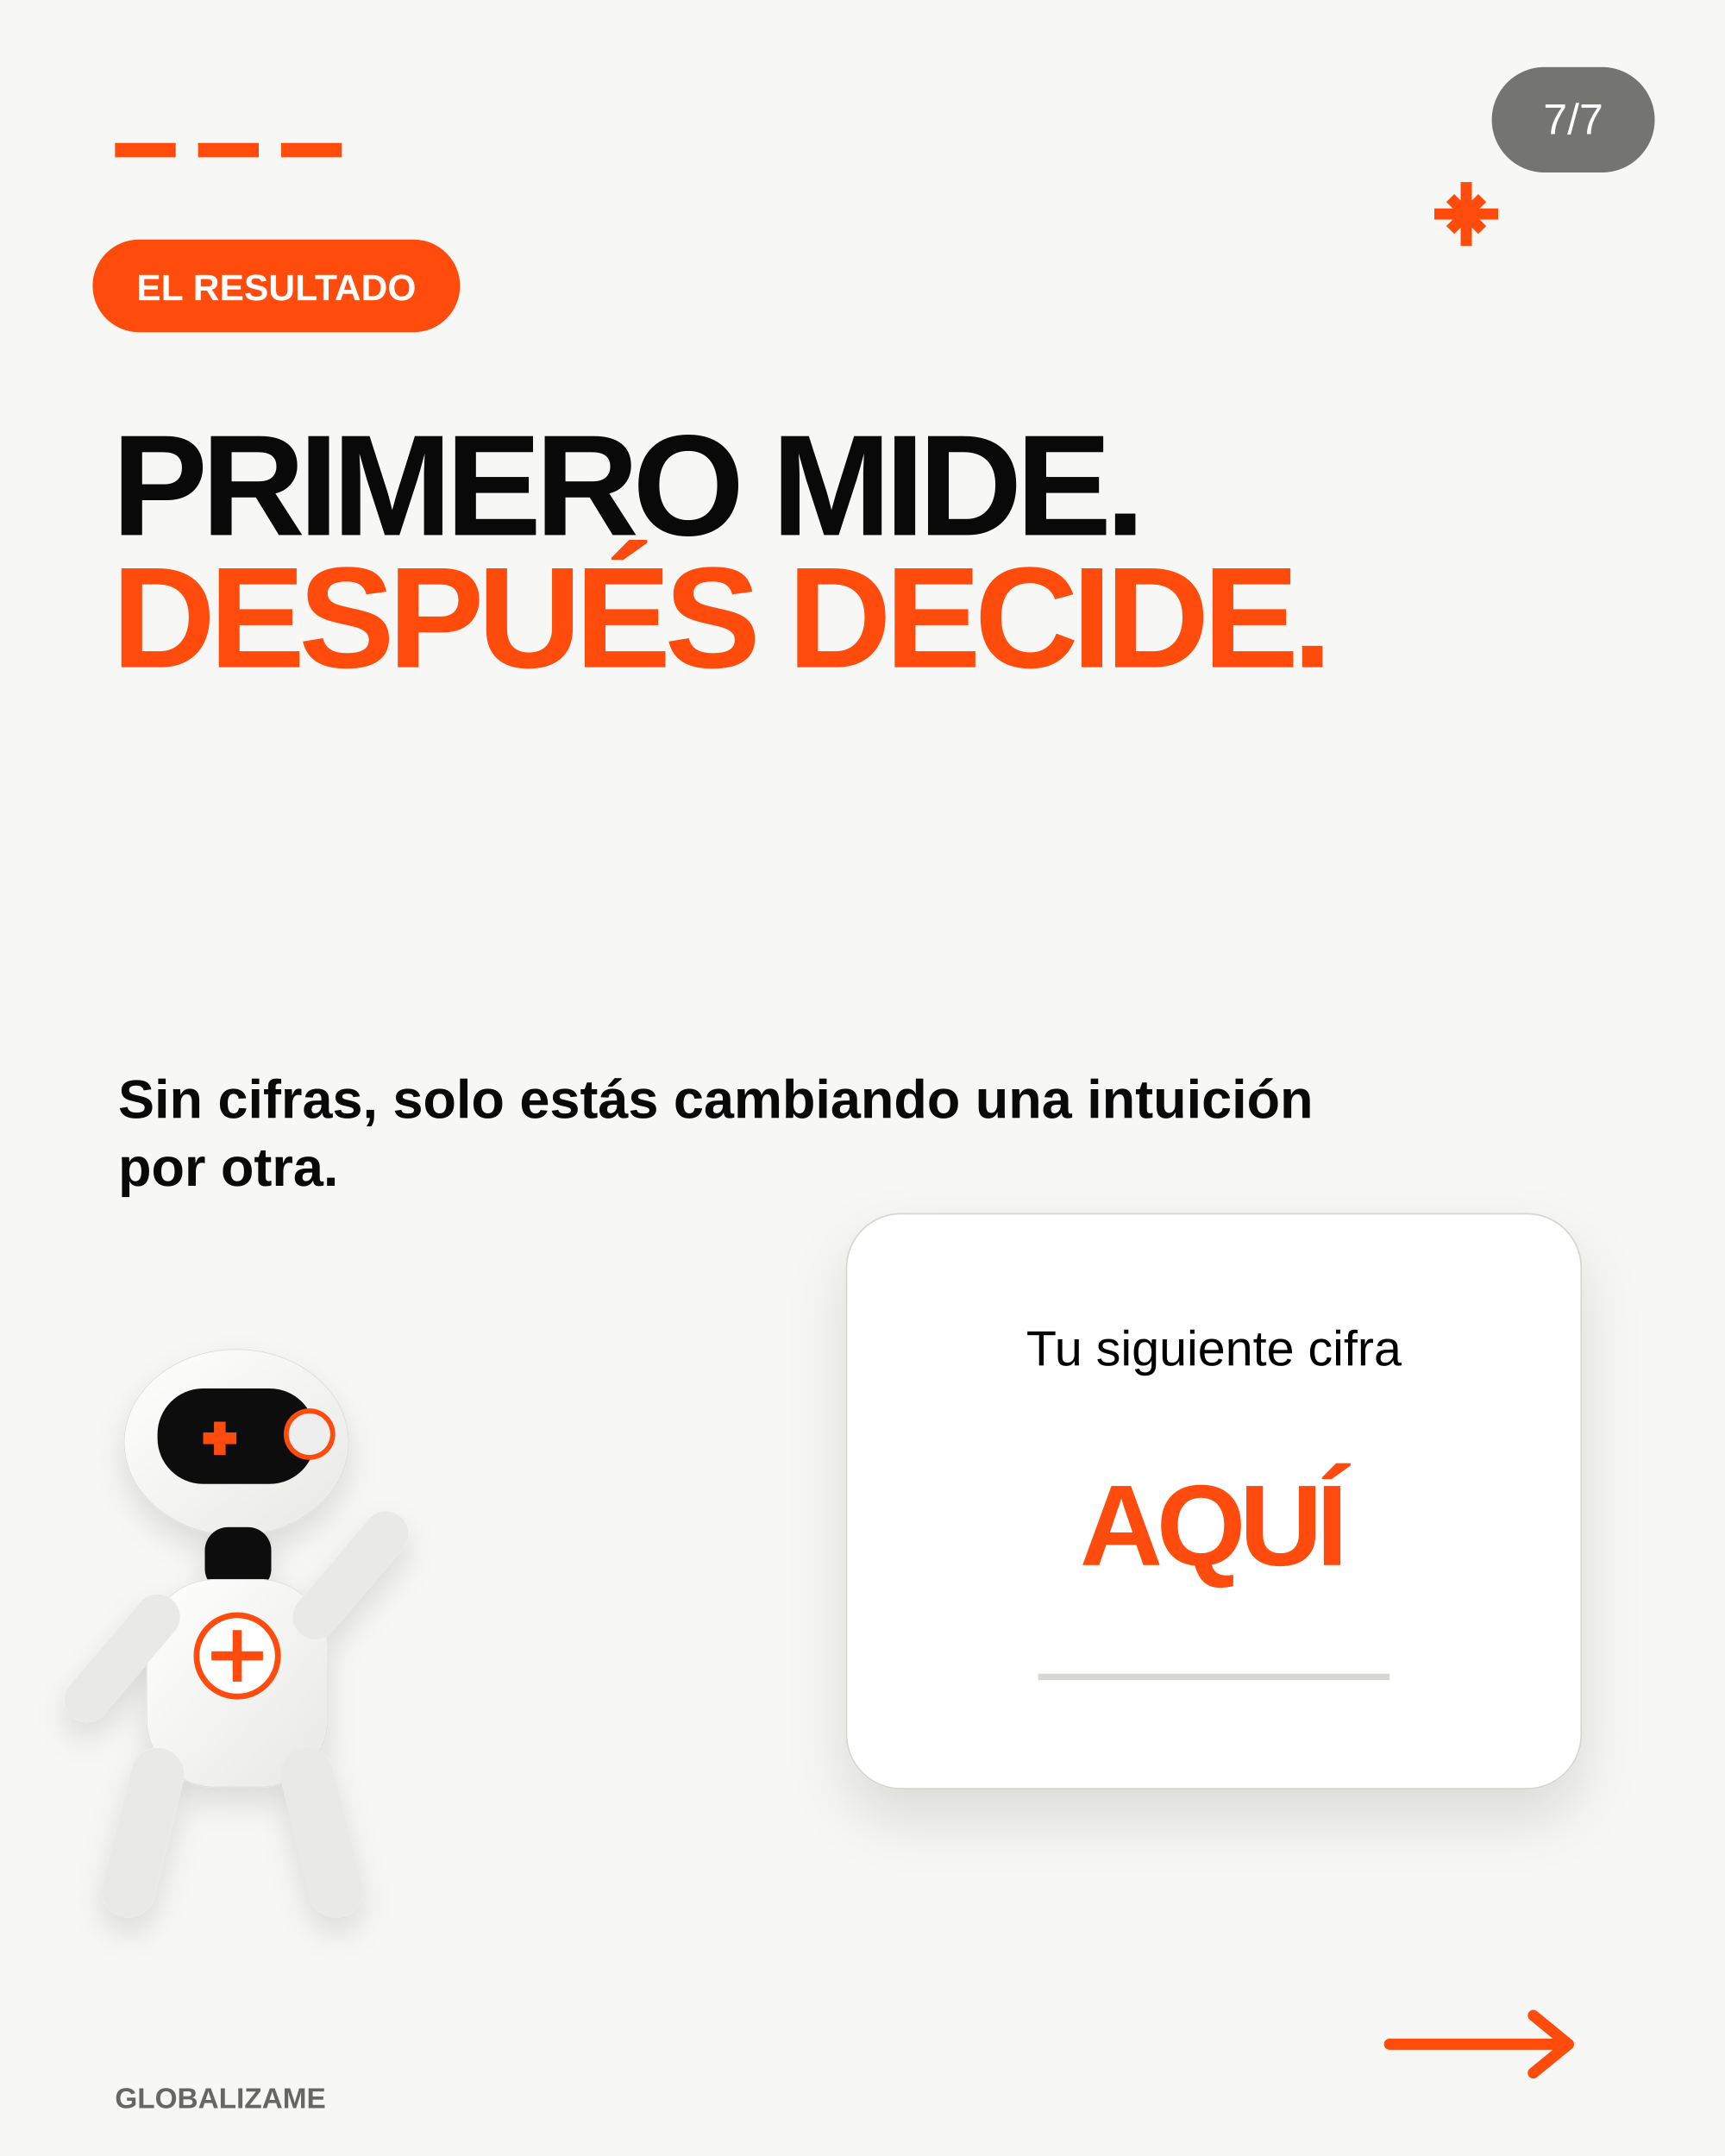
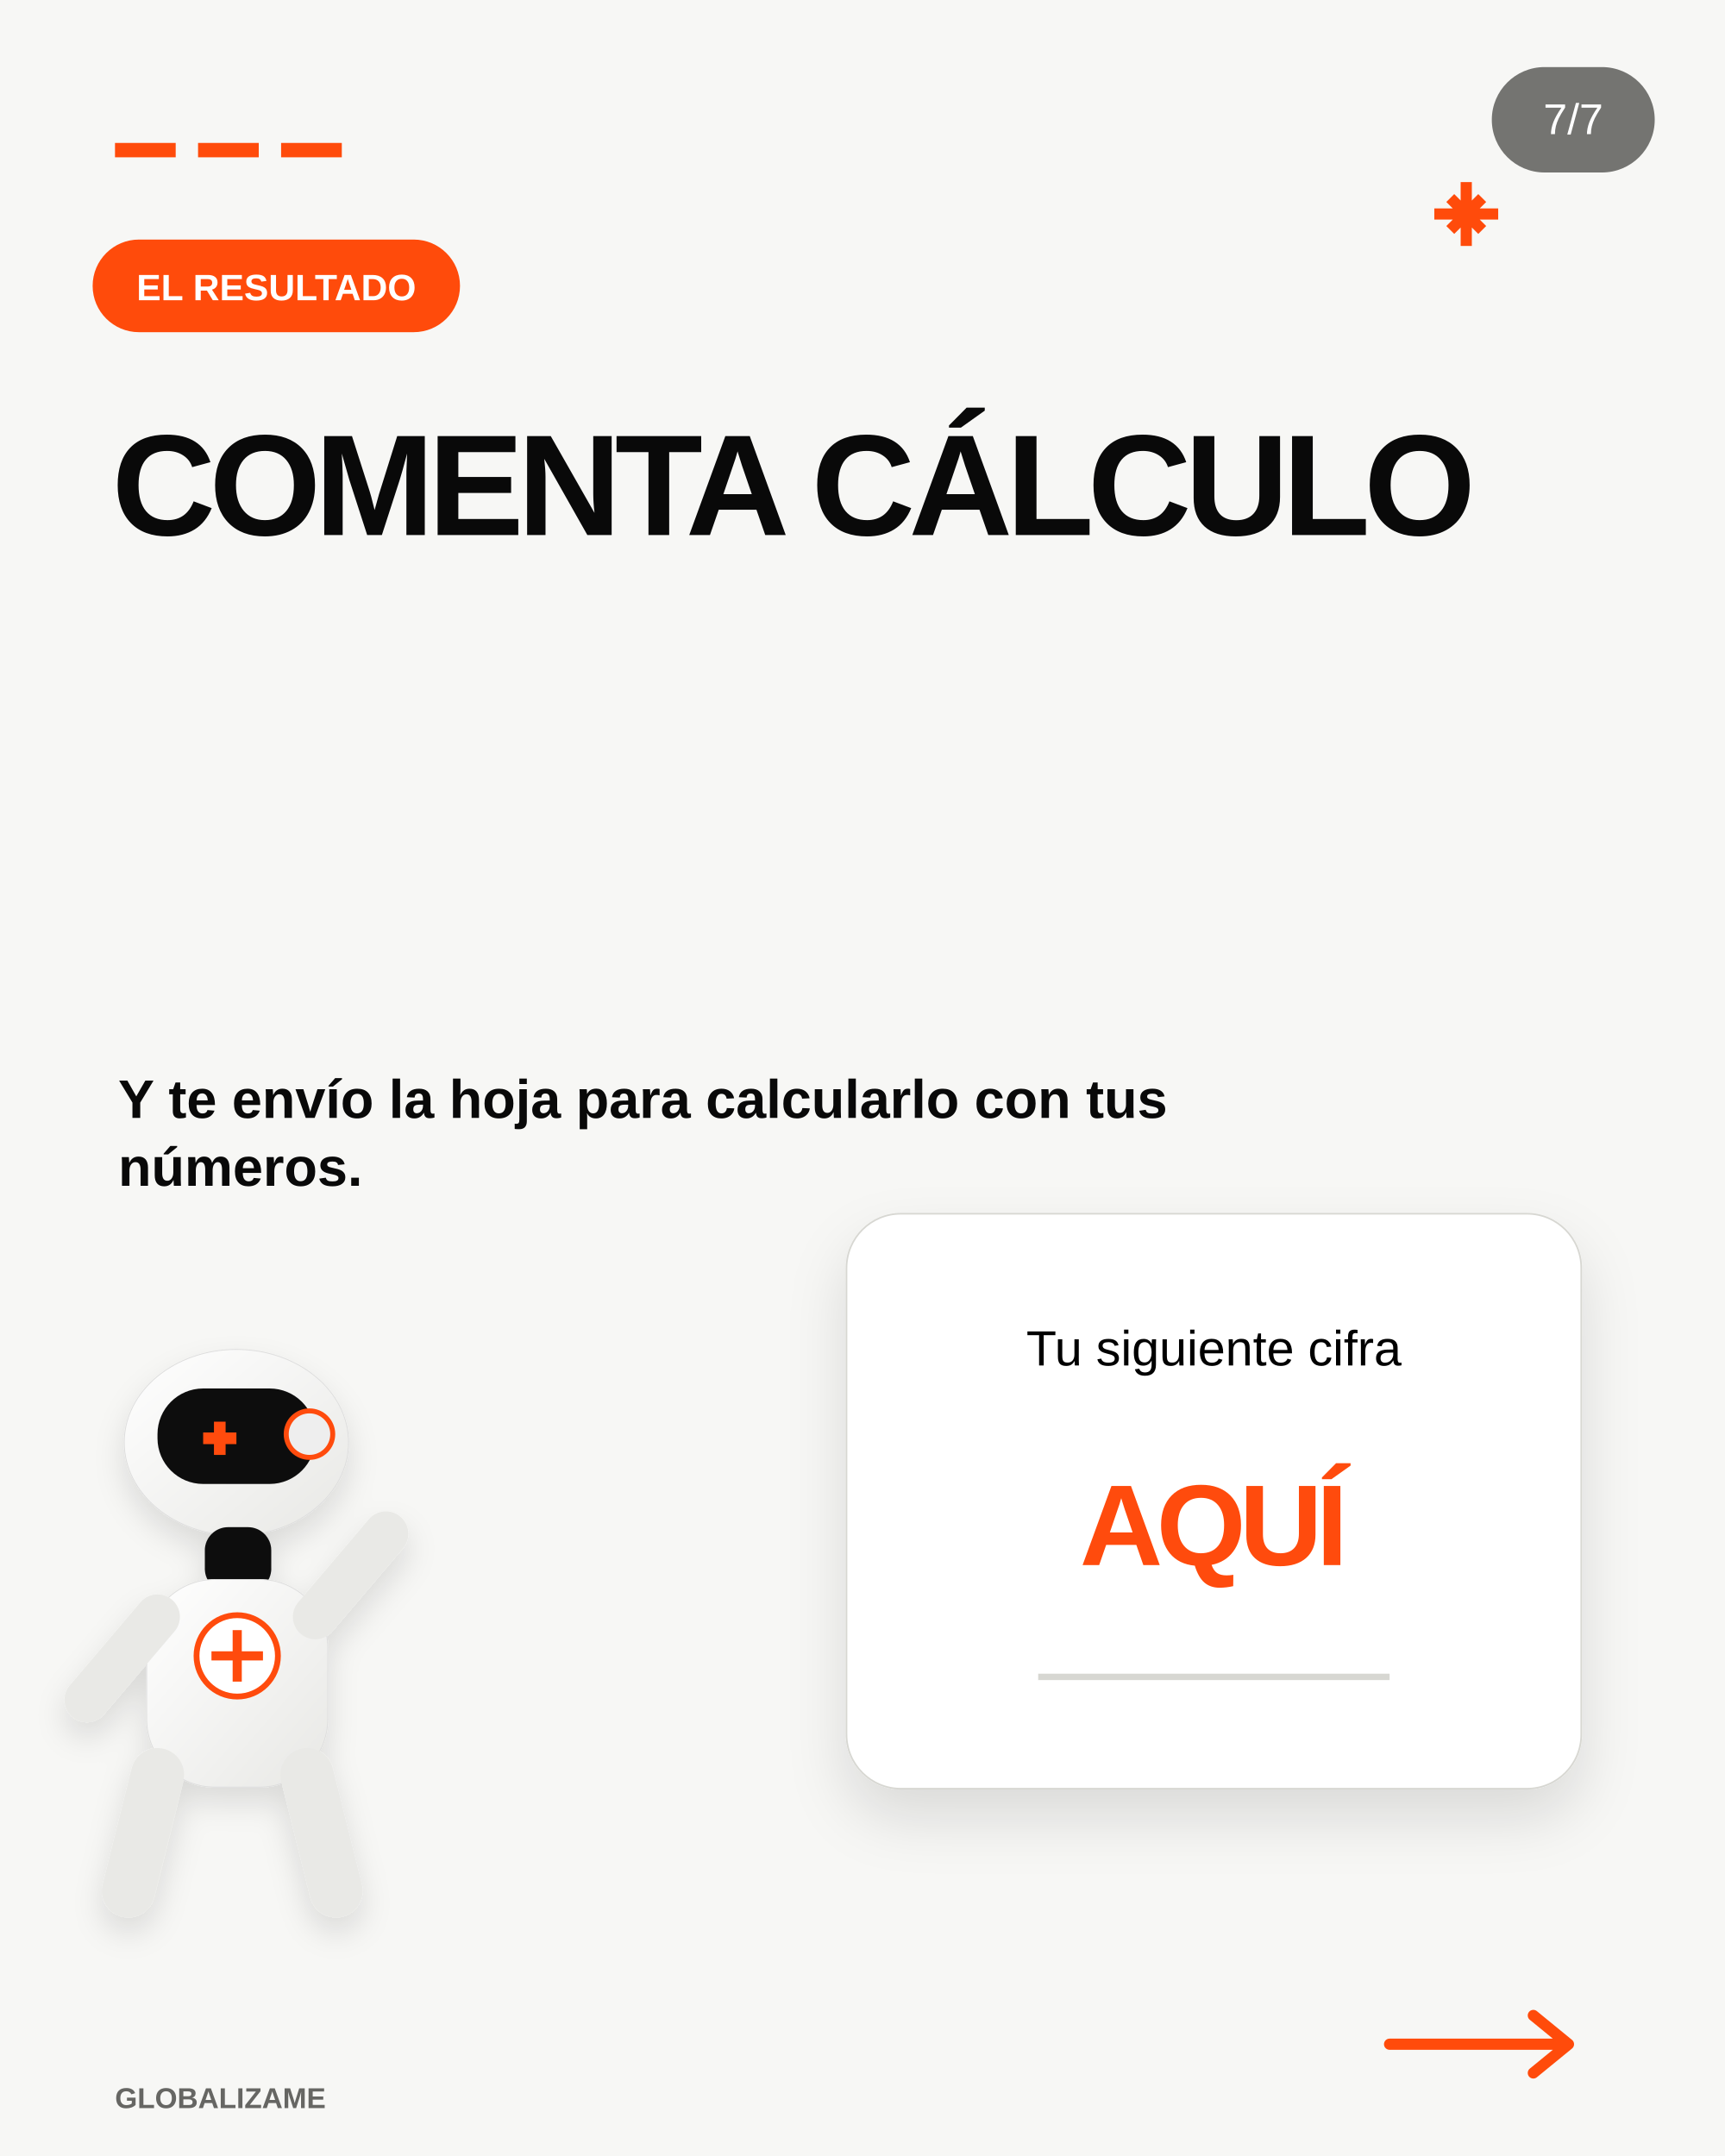
<svg xmlns="http://www.w3.org/2000/svg" width="1080" height="1350" viewBox="0 0 1080 1350">
  <defs>
    <filter id="shadow" x="-30%" y="-30%" width="160%" height="170%">
      <feDropShadow dx="0" dy="18" stdDeviation="18" flood-color="#000" flood-opacity=".12" />
    </filter>
    <linearGradient id="soft" x1="0" y1="0" x2="1" y2="1">
      <stop stop-color="#fff" />
      <stop offset="1" stop-color="#e8e8e5" />
    </linearGradient>
    <style>.display{font-family:Arial Black,Arial,sans-serif;font-weight:900;letter-spacing:-4px}.body{font-family:Arial,sans-serif}.ui{font-family:Arial,sans-serif}</style>
  </defs>
  <rect width="1080" height="1350" fill="#F7F7F5" />
  <g class="ui">
    <path d="M72 94h38m14 0h38m14 0h38" stroke="#FF4B0B" stroke-width="9" />
    <text x="72" y="1320" font-size="18" font-weight="700" fill="#666663">GLOBALIZAME</text>
    <rect x="934" y="42" width="102" height="66" rx="33" fill="#747471" />
    <text x="985" y="84" text-anchor="middle" font-size="27" fill="white">7/7</text>
    <path d="M908 124l20 20m-20 0 20-20m-10-10v40m-20-20h40" stroke="#FF4B0B" stroke-width="7" />
    <path d="M870 1280h112m-22-18 22 18-22 18" fill="none" stroke="#FF4B0B" stroke-width="7" stroke-linecap="round" stroke-linejoin="round" />
  </g>
  <rect x="58" y="150" width="230" height="58" rx="29" fill="#FF4B0B" />
  <text x="173" y="188" text-anchor="middle" class="body" font-size="23" font-weight="800" fill="white">EL RESULTADO</text>
-   <text x="70" y="335" class="display" font-size="90" fill="#090909">PRIMERO MIDE.</text>
-   <text x="70" y="417.8" class="display" font-size="90" fill="#FF4B0B">DESPUÉS DECIDE.</text>
-   <text x="74" y="700" class="body" font-size="34" font-weight="700" fill="#090909">Sin cifras, solo estás cambiando una intuición</text>
-   <text x="74" y="742.5" class="body" font-size="34" font-weight="700" fill="#090909">por otra.</text>
+   <text x="70" y="335" class="display" font-size="90" fill="#090909">COMENTA CÁLCULO</text>
+   <text x="74" y="700" class="body" font-size="34" font-weight="700" fill="#090909">Y te envío la hoja para calcularlo con tus</text>
+   <text x="74" y="742.5" class="body" font-size="34" font-weight="700" fill="#090909">números.</text>
  <g filter="url(#shadow)">
    <rect x="530" y="760" width="460" height="360" rx="34" fill="#FFFFFF" stroke="#D7D7D2" />
    <text x="760" y="855" text-anchor="middle" class="body" font-size="31">Tu siguiente cifra</text>
    <text x="760" y="980" text-anchor="middle" class="display" font-size="72" fill="#FF4B0B">AQUÍ</text>
    <path d="M650 1050h220" stroke="#D7D7D2" stroke-width="4" />
  </g>
  <g transform="translate(70 820) scale(0.52)" filter="url(#shadow)">
    <ellipse cx="150" cy="160" rx="135" ry="112" fill="url(#soft)" stroke="#ddd" />
    <rect x="55" y="95" width="190" height="115" rx="55" fill="#101010" />
    <path d="M130 135v40m-20-20h40" stroke="#FF4B0B" stroke-width="14" />
    <circle cx="238" cy="150" r="28" fill="#eee" stroke="#FF4B0B" stroke-width="6" />
    <rect x="112" y="262" width="80" height="78" rx="28" fill="#111" />
    <rect x="42" y="325" width="218" height="250" rx="82" fill="url(#soft)" stroke="#ddd" />
    <circle cx="151" cy="417" r="49" fill="#fff" stroke="#FF4B0B" stroke-width="7" />
    <path d="M151 386v62m-31-31h62" stroke="#FF4B0B" stroke-width="11" />
    <path d="M55 370-30 470m275-100 85-100" stroke="#e9e9e6" stroke-width="54" stroke-linecap="round" />
    <path d="M55 560 20 700m215-140 35 140" stroke="#e9e9e6" stroke-width="64" stroke-linecap="round" />
  </g>
</svg>
